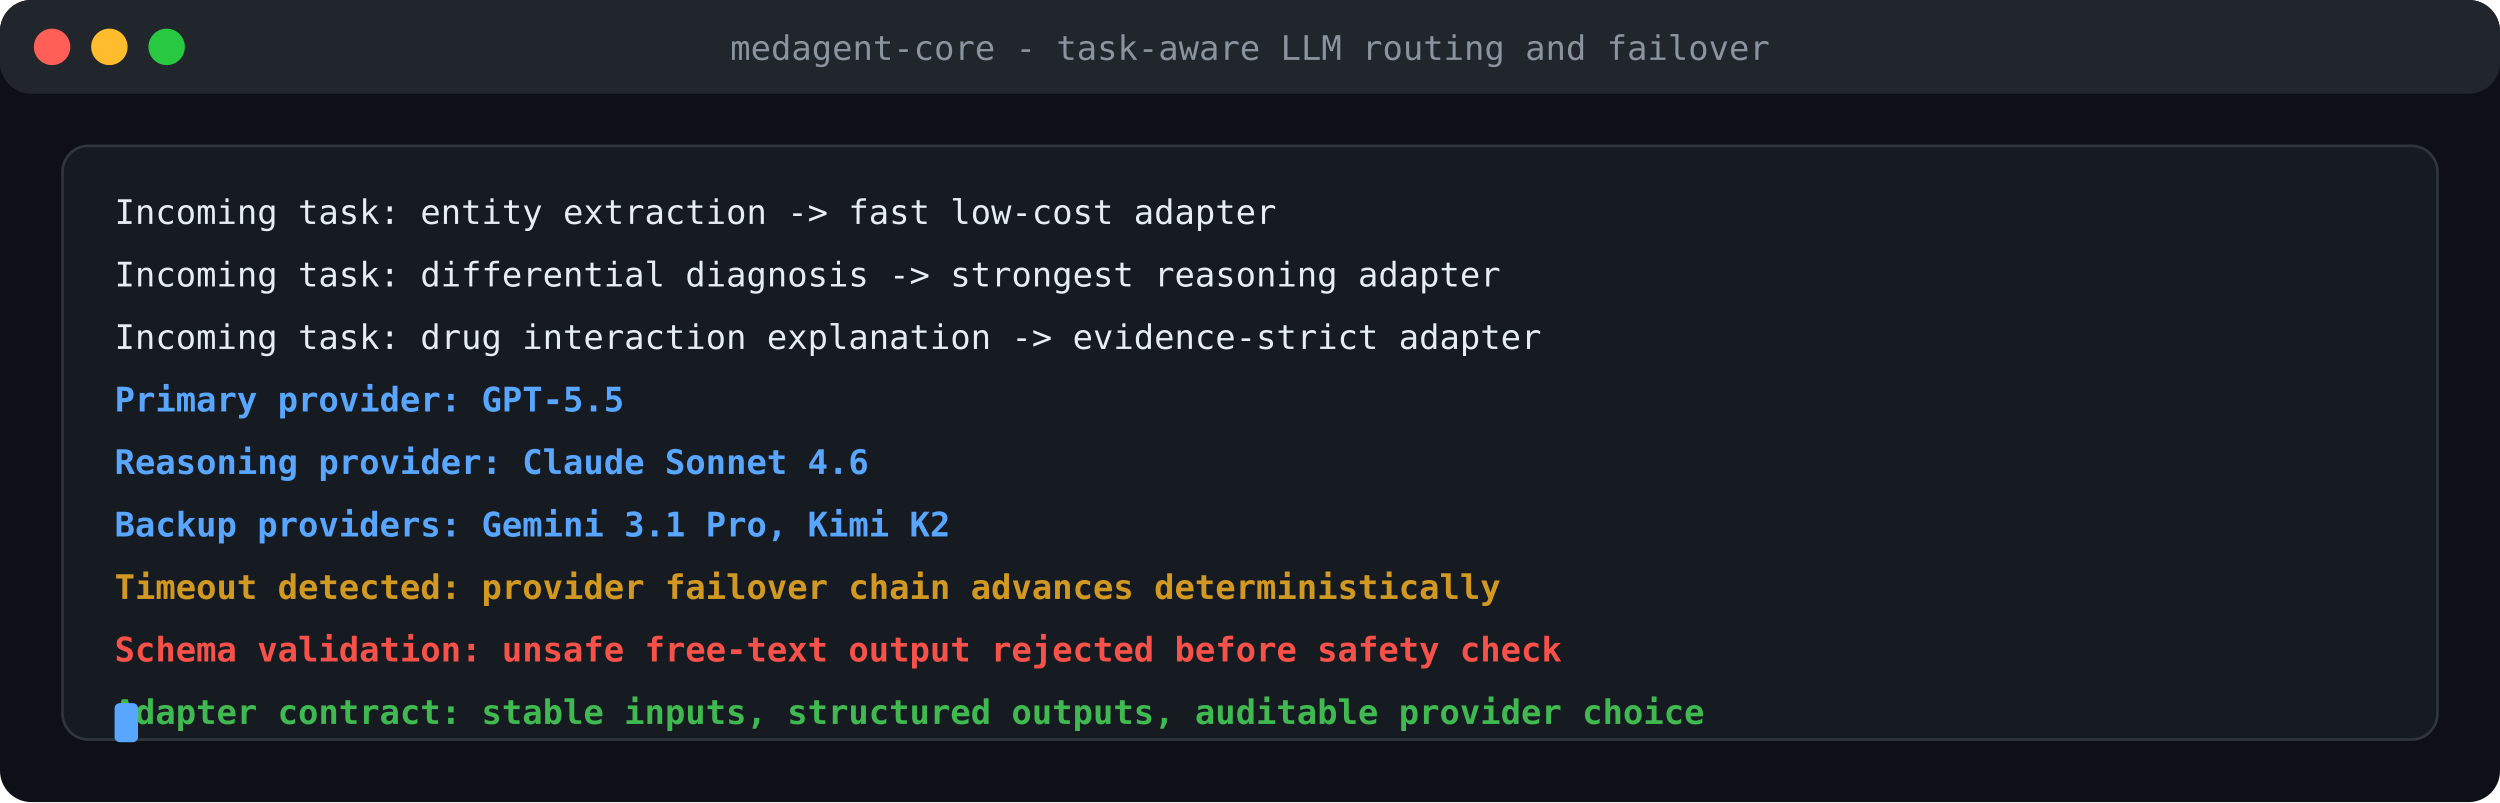
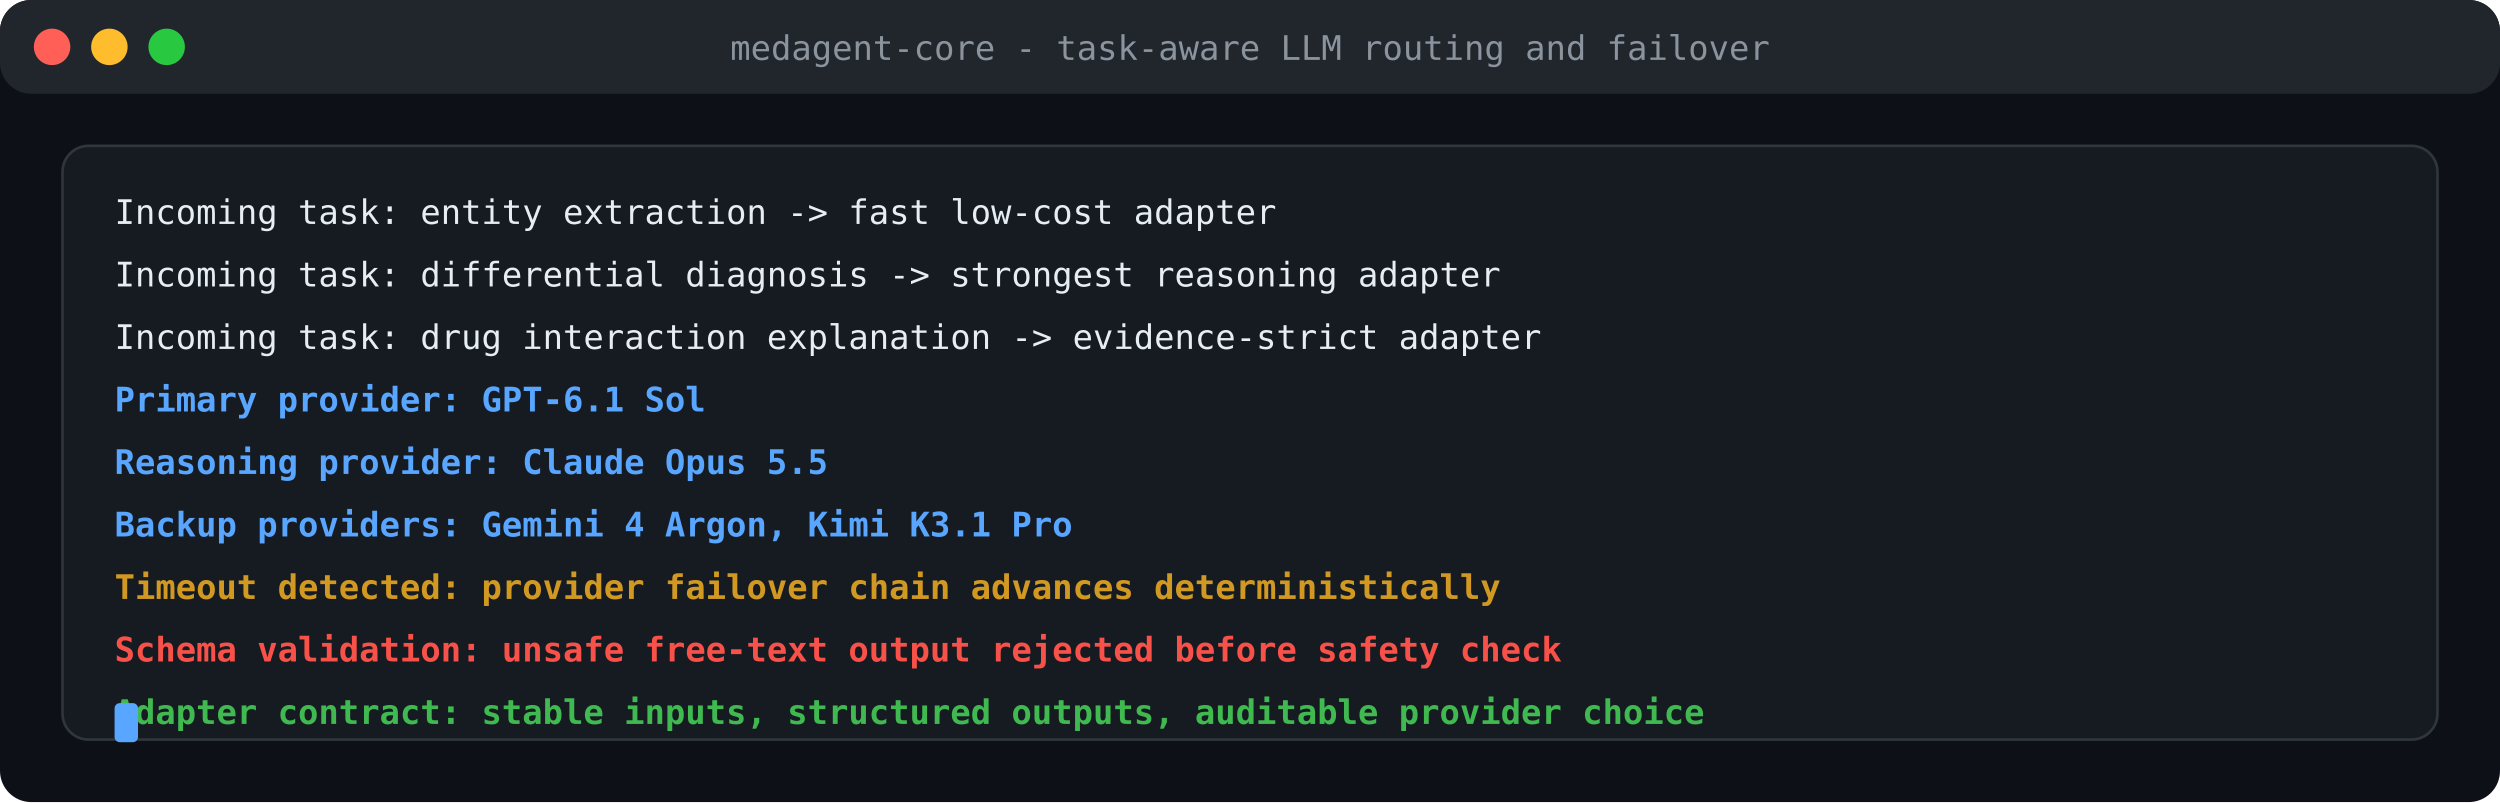
<svg xmlns="http://www.w3.org/2000/svg" viewBox="0 0 960 308" width="960" height="308" role="img" aria-label="medagent-core - task-aware LLM routing and failover">
  <defs>
    <style>.bg{fill:#0d1117}.bar{fill:#21262d}.title{fill:#8b949e;font:13px monospace}.prompt{fill:#58a6ff;font:700 13px monospace}.text{fill:#e6edf3;font:13px monospace}.dim{fill:#8b949e;font:12px monospace}.ok{fill:#3fb950;font:700 13px monospace}.warn{fill:#d29922;font:700 13px monospace}.err{fill:#f85149;font:700 13px monospace}.violet{fill:#d2a8ff;font:700 13px monospace}.box{fill:#161b22;stroke:#30363d;stroke-width:1}.line{animation:fade .3s both}@keyframes fade{from{opacity:0;transform:translateY(4px)}to{opacity:1;transform:translateY(0)}}@keyframes pulse{50%{opacity:.45}}.pulse{animation:pulse 1.2s infinite}.cursor{fill:#58a6ff;animation:pulse 1s infinite}</style>
  </defs>
  <rect width="960" height="308" rx="12" class="bg" />
  <rect width="960" height="36" rx="12" class="bar" />
  <circle cx="20" cy="18" r="7" fill="#ff5f57" />
  <circle cx="42" cy="18" r="7" fill="#ffbd2e" />
  <circle cx="64" cy="18" r="7" fill="#28c840" />
  <text x="480" y="23" text-anchor="middle" class="title">medagent-core - task-aware LLM routing and failover</text>
  <rect x="24" y="56" width="912" height="228" rx="10" class="box" />
  <g class="line" style="animation-delay:0.37s">
    <text x="44" y="86" class="text">Incoming task: entity extraction -&gt; fast low-cost adapter</text>
  </g>
  <g class="line" style="animation-delay:0.59s">
    <text x="44" y="110" class="text">Incoming task: differential diagnosis -&gt; strongest reasoning adapter</text>
  </g>
  <g class="line" style="animation-delay:0.81s">
    <text x="44" y="134" class="text">Incoming task: drug interaction explanation -&gt; evidence-strict adapter</text>
  </g>
  <g class="line" style="animation-delay:1.03s">
-     <text x="44" y="158" class="prompt">Primary provider: GPT-5.5</text>
+     <text x="44" y="158" class="prompt">Primary provider: GPT-6.1 Sol</text>
  </g>
  <g class="line" style="animation-delay:1.25s">
-     <text x="44" y="182" class="prompt">Reasoning provider: Claude Sonnet 4.6</text>
+     <text x="44" y="182" class="prompt">Reasoning provider: Claude Opus 5.5</text>
  </g>
  <g class="line" style="animation-delay:1.47s">
-     <text x="44" y="206" class="prompt">Backup providers: Gemini 3.1 Pro, Kimi K2</text>
+     <text x="44" y="206" class="prompt">Backup providers: Gemini 4 Argon, Kimi K3.1 Pro</text>
  </g>
  <g class="line" style="animation-delay:1.69s">
    <text x="44" y="230" class="warn">Timeout detected: provider failover chain advances deterministically</text>
  </g>
  <g class="line" style="animation-delay:1.91s">
    <text x="44" y="254" class="err">Schema validation: unsafe free-text output rejected before safety check</text>
  </g>
  <g class="line" style="animation-delay:2.13s">
    <text x="44" y="278" class="ok">Adapter contract: stable inputs, structured outputs, auditable provider choice</text>
  </g>
  <rect x="44" y="270" width="9" height="15" rx="2" class="cursor" />
</svg>
